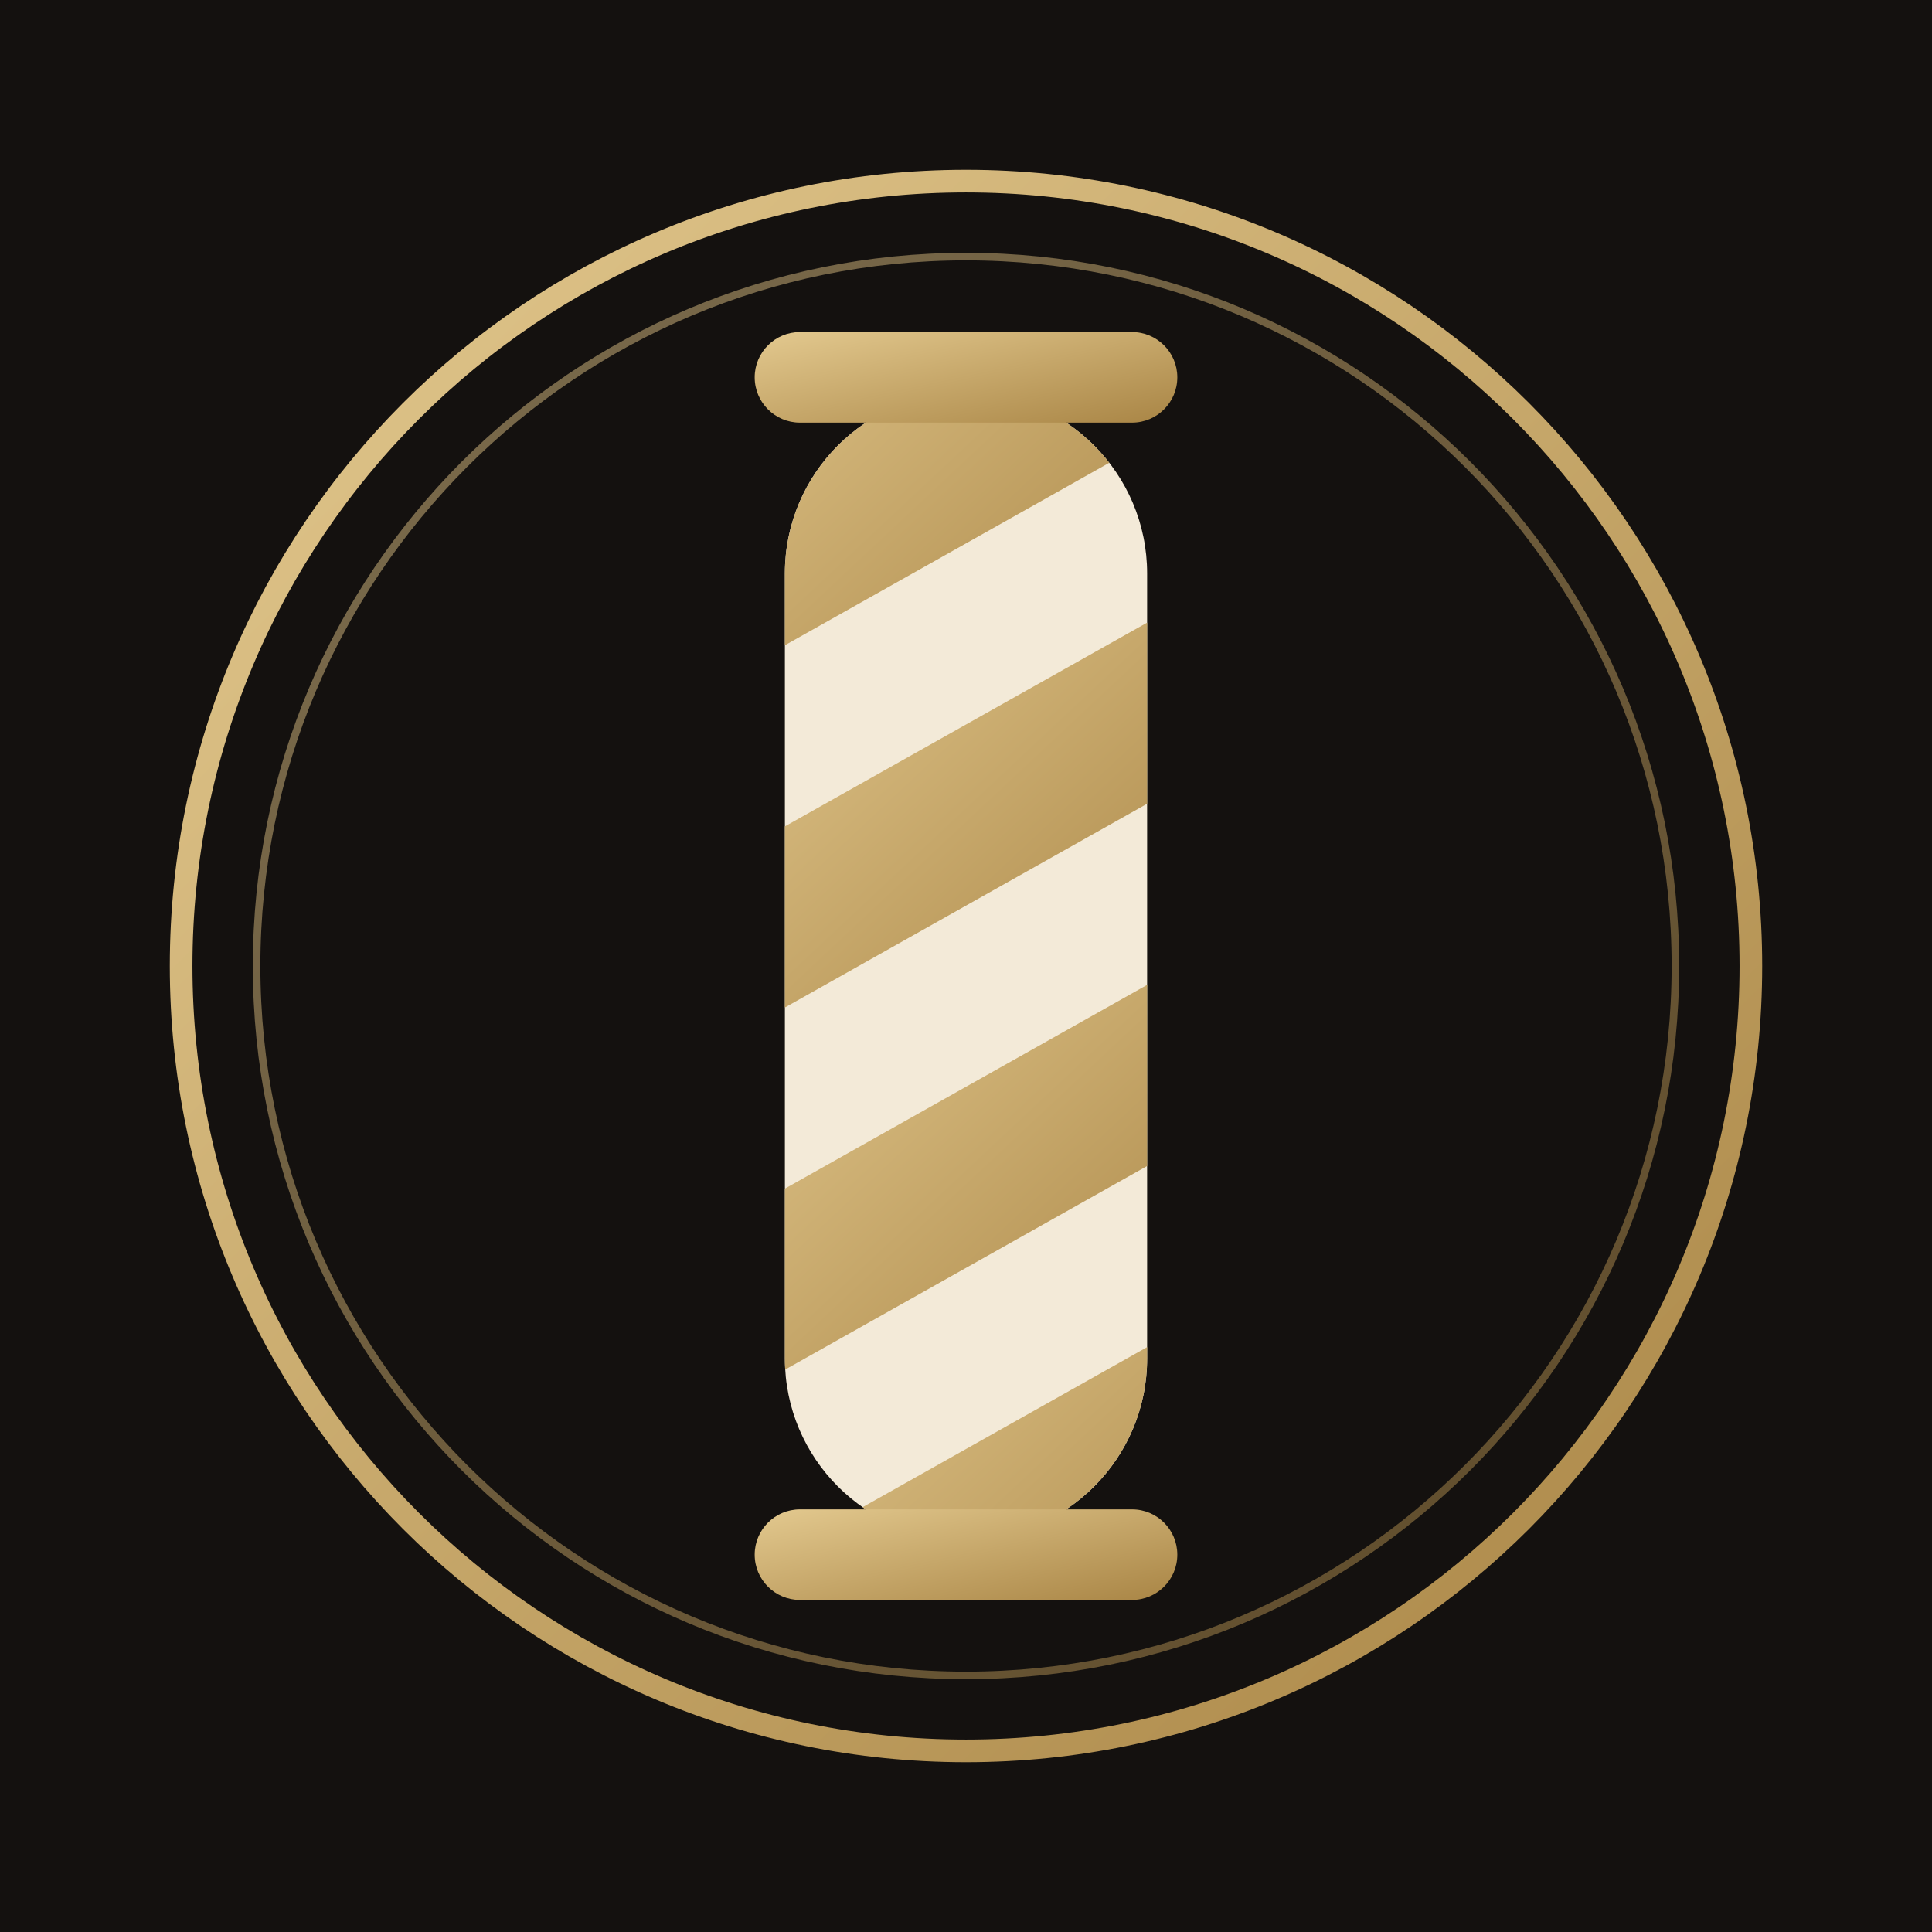
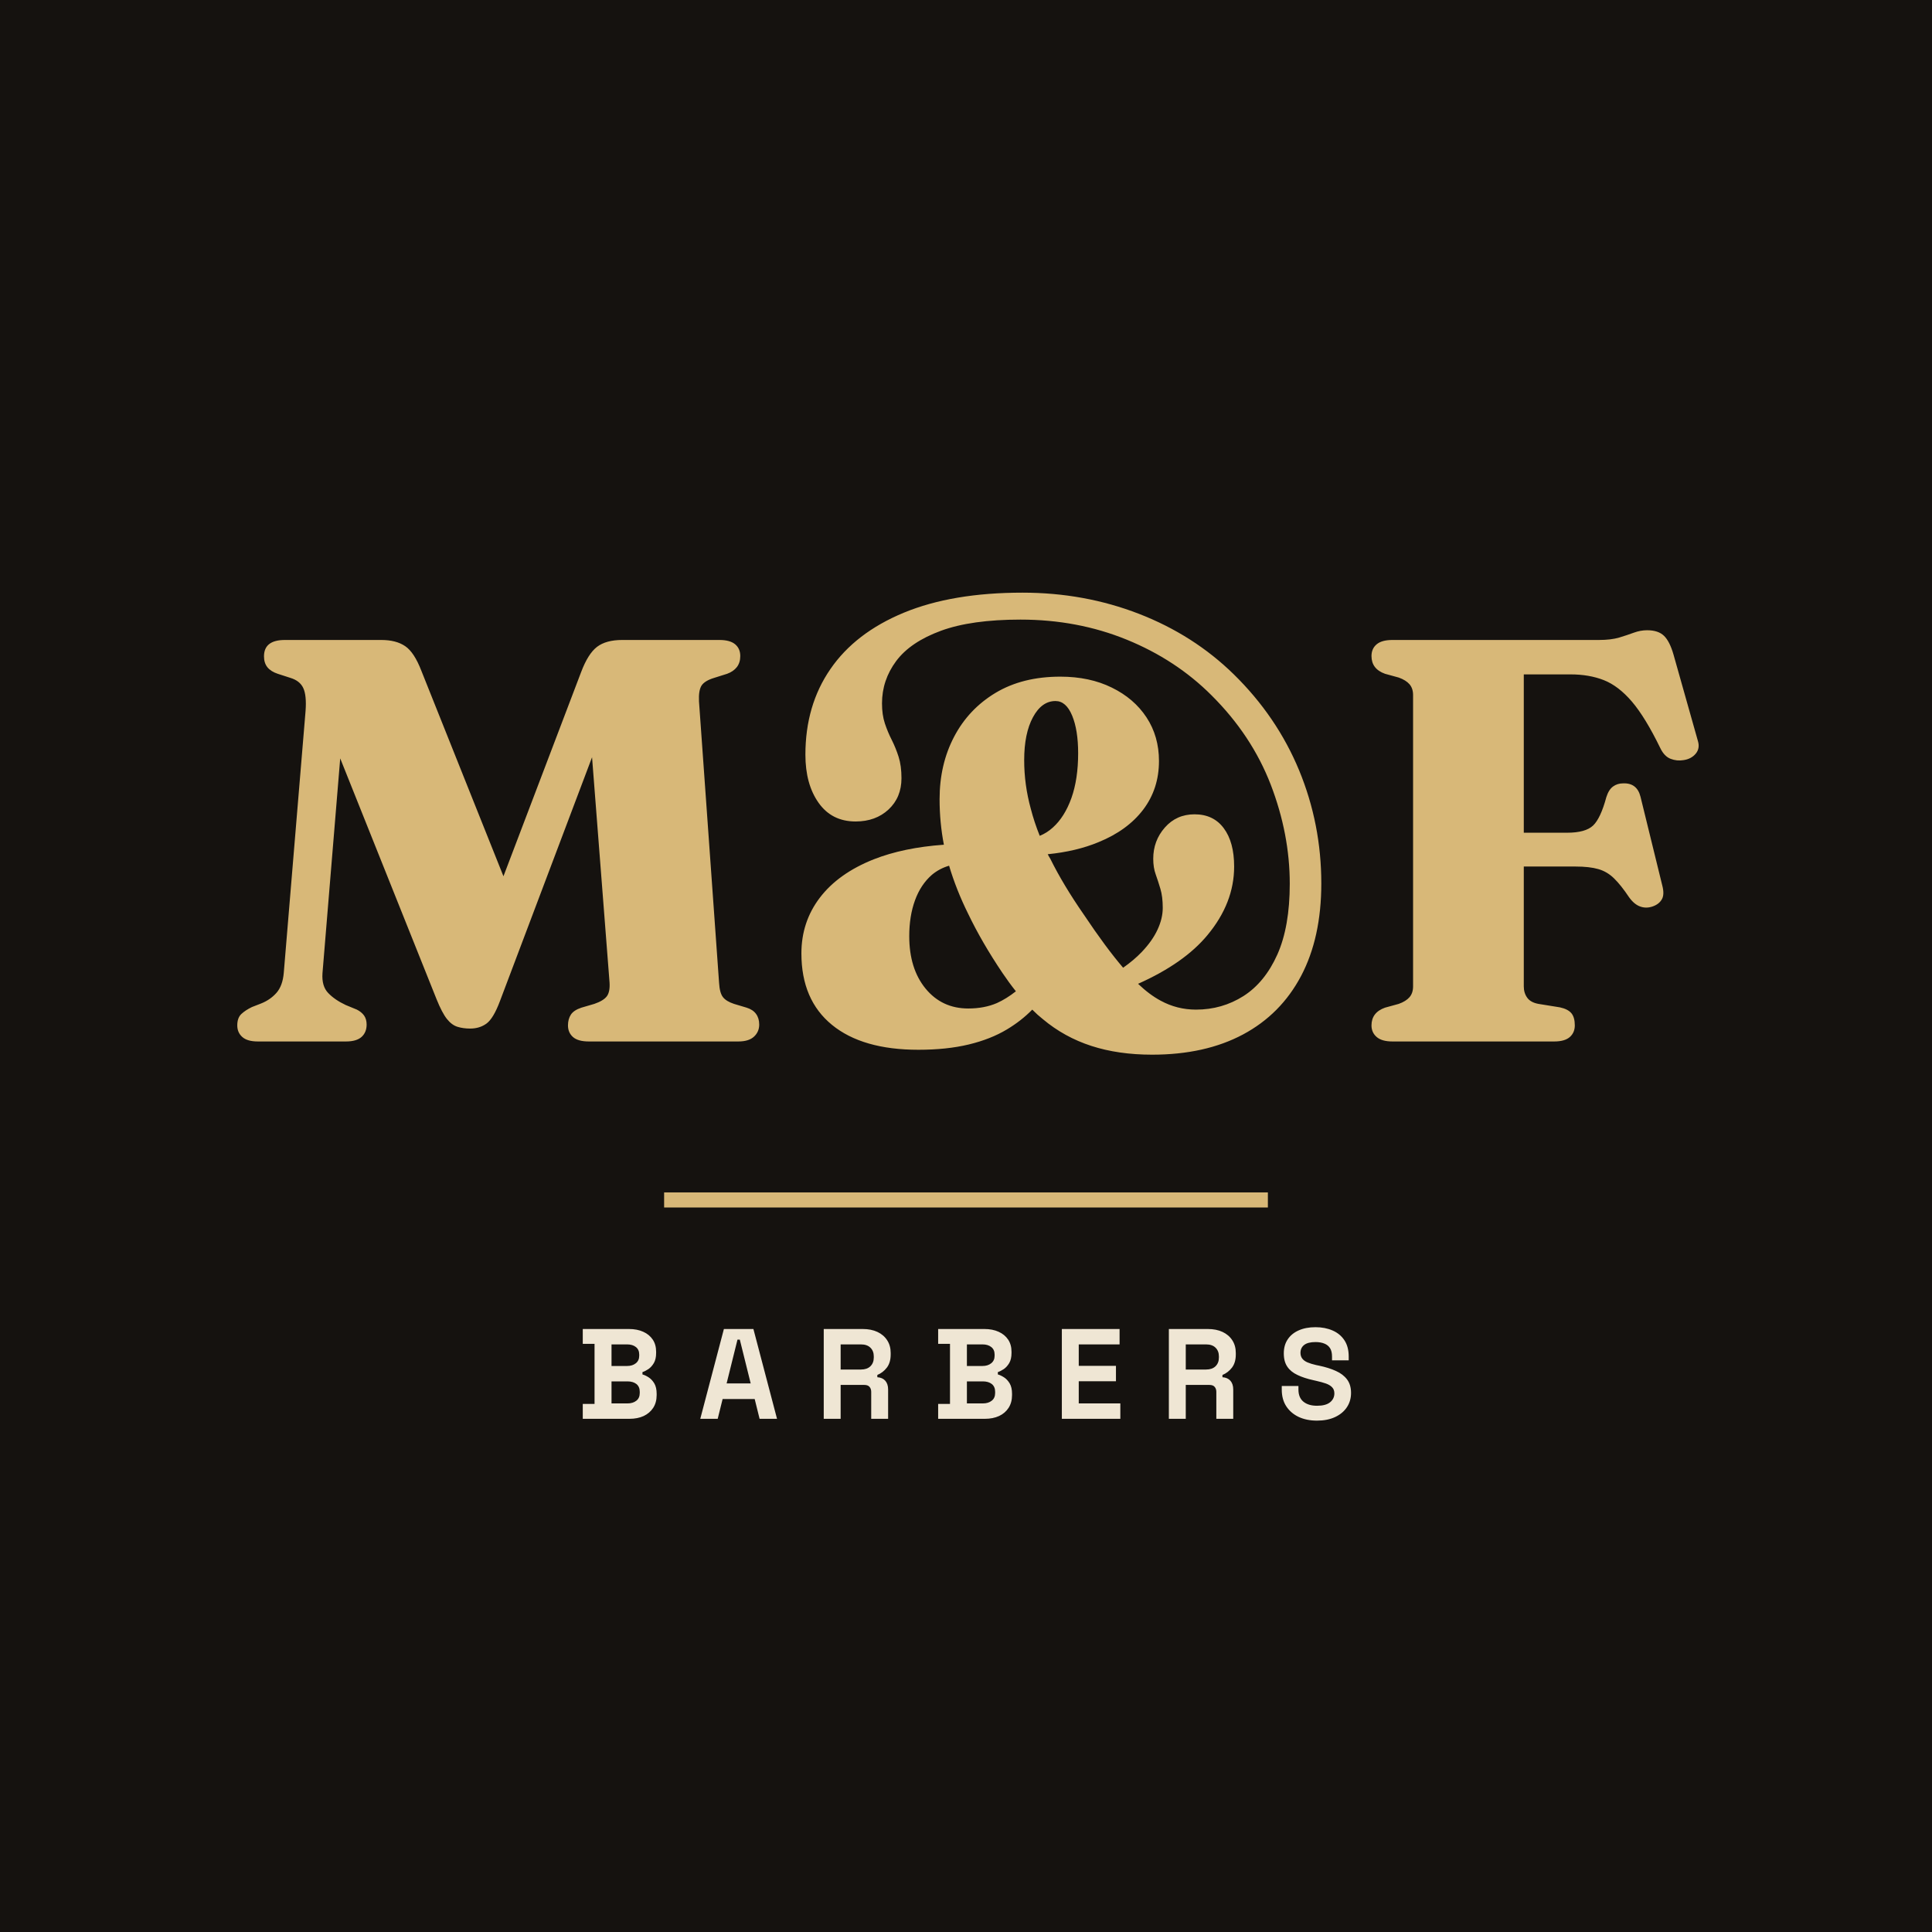
- <svg xmlns="http://www.w3.org/2000/svg" viewBox="0 0 256 256" width="256" height="256" role="img" aria-label="Marlowe &amp; Finch mark">
-   <defs>
-     <clipPath id="p">
-       <rect x="104" y="52" width="48" height="152" rx="24" />
-     </clipPath>
-     <linearGradient id="b" x1="0" y1="0" x2="1" y2="1">
-       <stop offset="0" stop-color="#e3c98f" />
-       <stop offset="1" stop-color="#a98545" />
-     </linearGradient>
-   </defs>
-   <rect width="256" height="256" fill="#14110f" />
-   <circle cx="128" cy="128" r="104" fill="none" stroke="url(#b)" stroke-width="3" />
-   <circle cx="128" cy="128" r="94" fill="none" stroke="url(#b)" stroke-width="1" opacity=".5" />
-   <g clip-path="url(#p)">
-     <rect x="104" y="52" width="48" height="152" fill="#f3ead8" />
-     <g fill="url(#b)">
-       <path d="M96 66 L160 30 L160 54 L96 90Z" />
-       <path d="M96 114 L160 78 L160 102 L96 138Z" />
-       <path d="M96 162 L160 126 L160 150 L96 186Z" />
-       <path d="M96 210 L160 174 L160 198 L96 234Z" />
-     </g>
-   </g>
-   <rect x="100" y="44" width="56" height="12" rx="6" fill="url(#b)" />
-   <rect x="100" y="200" width="56" height="12" rx="6" fill="url(#b)" />
+ <svg xmlns="http://www.w3.org/2000/svg" viewBox="0 0 256 256" width="256" height="256">
+   <rect width="256" height="256" fill="#15120f" />
+   <path d="M55.84 88.90L66.71 116.11L77 89.06Q77.92 86.62 79.11 85.71Q80.31 84.80 82.44 84.80L95.32 84.80Q96.73 84.80 97.41 85.37Q98.09 85.94 98.09 86.93Q98.09 87.80 97.64 88.39Q97.18 88.98 96.35 89.28L94.64 89.82Q93.38 90.20 92.96 90.84Q92.55 91.49 92.62 92.93L95.28 130.21Q95.36 131.58 95.80 132.13Q96.23 132.68 97.26 133.02L98.93 133.52Q99.77 133.78 100.18 134.35Q100.60 134.92 100.60 135.76Q100.60 136.71 99.92 137.35Q99.23 138 97.83 138L78.03 138Q76.59 138 75.92 137.41Q75.26 136.82 75.26 135.87Q75.26 135.04 75.64 134.45Q76.02 133.86 77.04 133.52L78.75 133.02Q79.97 132.60 80.41 132.01Q80.84 131.43 80.77 130.21L78.45 100.34L66.25 132.64Q65.38 134.96 64.46 135.63Q63.55 136.29 62.30 136.29Q61.39 136.29 60.63 136.06Q59.87 135.83 59.22 135.02Q58.57 134.20 57.85 132.41L45.08 100.49L42.73 128.96Q42.61 130.67 43.49 131.58Q44.36 132.49 45.81 133.17L47.29 133.78Q47.90 134.09 48.24 134.56Q48.58 135.04 48.58 135.76Q48.58 136.78 47.92 137.39Q47.25 138 45.84 138L34.18 138Q32.77 138 32.11 137.41Q31.44 136.82 31.44 135.87Q31.44 134.88 31.97 134.37Q32.51 133.86 33.38 133.44L34.56 132.98Q35.81 132.49 36.63 131.56Q37.45 130.63 37.60 128.92L40.49 94.19Q40.64 92.13 40.18 91.16Q39.73 90.20 38.47 89.82L36.80 89.28Q35.89 88.98 35.43 88.41Q34.98 87.84 34.98 86.97Q34.98 84.80 37.75 84.80L50.52 84.80Q52.49 84.80 53.69 85.62Q54.89 86.43 55.84 88.90M152.66 139.75Q159.69 139.75 164.71 137.07Q169.72 134.39 172.40 129.32Q175.08 124.24 175.08 117.06Q175.08 109.20 172.14 102.07Q169.19 94.95 163.49 89.36Q158.17 84.15 150.93 81.34Q143.69 78.53 135.49 78.53Q126.18 78.53 119.75 81.19Q113.33 83.85 110.03 88.66Q106.72 93.46 106.72 100Q106.72 103.91 108.47 106.38Q110.22 108.85 113.37 108.85Q116.03 108.85 117.74 107.26Q119.45 105.66 119.45 103.12Q119.45 101.48 119.07 100.28Q118.69 99.09 118.16 98.04Q117.63 97 117.25 95.86Q116.87 94.72 116.87 93.20Q116.87 90.12 118.75 87.59Q120.63 85.07 124.68 83.58Q128.72 82.10 135.22 82.10Q142.78 82.10 149.30 84.76Q155.82 87.42 160.53 92.13Q165.85 97.42 168.38 103.97Q170.90 110.53 170.90 117.10Q170.90 122.80 169.25 126.49Q167.60 130.17 164.77 131.98Q161.93 133.78 158.48 133.78Q155.97 133.78 153.80 132.60Q152.32 131.81 150.80 130.36Q156.92 127.63 160 123.90Q163.53 119.65 163.53 114.82Q163.53 111.59 162.16 109.75Q160.79 107.90 158.29 107.90Q155.89 107.90 154.35 109.65Q152.81 111.40 152.81 113.79Q152.81 114.97 153.14 115.87Q153.46 116.76 153.76 117.78Q154.07 118.81 154.07 120.29Q154.07 121.70 153.38 123.18Q152.70 124.66 151.29 126.14Q150.27 127.21 148.82 128.23Q146.54 125.57 143.62 121.20Q140.88 117.25 139.17 113.79Q138.98 113.49 138.83 113.19Q142.63 112.81 145.56 111.59Q149.39 110.03 151.48 107.28Q153.57 104.52 153.57 100.84Q153.57 97.57 151.92 95.06Q150.27 92.55 147.32 91.11Q144.38 89.66 140.50 89.66Q135.49 89.66 131.91 91.81Q128.34 93.96 126.42 97.63Q124.50 101.29 124.50 105.89Q124.50 108.97 125.07 111.93Q119.72 112.31 115.76 113.87Q111.09 115.73 108.64 118.94Q106.19 122.15 106.19 126.33Q106.19 132.49 110.24 135.80Q114.28 139.10 121.69 139.10Q125.45 139.10 128.36 138.40Q131.27 137.70 133.43 136.40Q135.33 135.26 136.78 133.78Q137.46 134.47 138.18 135.04Q141.03 137.43 144.61 138.59Q148.18 139.75 152.66 139.75M125.76 114.71Q126.71 117.90 128.27 121.05Q130.09 124.85 132.83 128.92Q133.70 130.21 134.61 131.35Q133.36 132.34 132.10 132.91Q130.43 133.63 128.30 133.63Q124.81 133.63 122.64 130.99Q120.48 128.35 120.48 124.05Q120.48 121.39 121.24 119.30Q122 117.21 123.48 115.92Q124.47 115.09 125.76 114.71M137.77 110.75Q137.04 108.93 136.59 107.18Q135.71 103.99 135.71 100.72Q135.71 97.19 136.87 95.04Q138.03 92.89 139.86 92.89Q141.26 92.89 142.06 94.81Q142.86 96.73 142.86 99.81Q142.86 103.23 141.97 105.74Q141.07 108.25 139.51 109.65Q138.72 110.37 137.77 110.75M184.51 84.80L211.87 84.80Q213.46 84.80 214.55 84.48Q215.63 84.15 216.50 83.83Q217.38 83.51 218.25 83.51Q219.73 83.51 220.49 84.25Q221.25 84.99 221.75 86.74L224.98 98.18Q225.28 99.16 224.69 99.87Q224.10 100.57 223.08 100.72Q222.20 100.87 221.37 100.55Q220.53 100.23 220 99.13Q218.02 95.06 216.24 92.97Q214.45 90.88 212.51 90.12Q210.57 89.36 208.10 89.36L201.91 89.36L201.91 110.34L207.65 110.34Q210.08 110.34 211.09 109.39Q212.09 108.44 212.85 105.62Q213.16 104.64 213.73 104.22Q214.30 103.80 215.06 103.80Q216.92 103.72 217.38 105.59L220.26 117.33Q220.57 118.51 220.21 119.15Q219.85 119.80 219.01 120.10Q218.14 120.41 217.34 120.12Q216.54 119.84 215.86 118.89Q214.79 117.29 213.88 116.40Q212.97 115.50 211.79 115.16Q210.61 114.82 208.75 114.82L201.91 114.82L201.91 130.70Q201.91 131.58 202.37 132.21Q202.82 132.83 203.85 133.02L206.70 133.48Q207.76 133.71 208.22 134.26Q208.67 134.81 208.67 135.87Q208.67 136.82 208.01 137.41Q207.34 138 205.94 138L184.51 138Q183.10 138 182.42 137.41Q181.73 136.82 181.73 135.87Q181.73 134.16 183.52 133.52L185.34 133.02Q186.29 132.68 186.77 132.13Q187.24 131.58 187.24 130.70L187.24 92.10Q187.24 91.22 186.77 90.67Q186.29 90.12 185.34 89.78L183.52 89.28Q181.73 88.64 181.73 86.93Q181.73 85.94 182.42 85.37Q183.10 84.80 184.51 84.80" fill="#d8b878" />
+   <rect x="88" y="158" width="80" height="2" fill="#d8b878" />
+   <path d="M83.41 188L77.22 188L77.22 186.03L78.78 186.03L78.78 178.07L77.22 178.07L77.22 176.10L83.34 176.10Q84.43 176.10 85.24 176.47Q86.04 176.83 86.49 177.50Q86.94 178.17 86.94 179.11L86.94 179.28Q86.94 180.09 86.64 180.61Q86.33 181.13 85.92 181.41Q85.50 181.69 85.13 181.81L85.13 182.12Q85.50 182.22 85.94 182.50Q86.38 182.78 86.70 183.31Q87.01 183.84 87.01 184.69L87.01 184.85Q87.01 185.84 86.55 186.55Q86.09 187.25 85.29 187.63Q84.48 188 83.41 188M81.03 183.04L81.03 185.96L83.14 185.96Q83.87 185.96 84.32 185.60Q84.77 185.25 84.77 184.58L84.77 184.41Q84.77 183.75 84.33 183.39Q83.88 183.04 83.14 183.04L81.03 183.04M81.03 178.14L81.03 181L83.10 181Q83.80 181 84.25 180.64Q84.70 180.28 84.70 179.65L84.70 179.48Q84.70 178.84 84.26 178.49Q83.82 178.14 83.10 178.14M95.10 188L92.79 188L95.92 176.10L99.83 176.10L102.96 188L100.65 188L100 185.38L95.75 185.38L95.10 188M97.72 177.51L96.28 183.31L99.47 183.31L98.03 177.51M111.39 188L109.15 188L109.15 176.10L114.31 176.10Q115.44 176.10 116.27 176.49Q117.10 176.88 117.56 177.60Q118.02 178.31 118.02 179.28L118.02 179.48Q118.02 180.55 117.51 181.22Q117 181.88 116.25 182.19L116.25 182.49Q116.93 182.53 117.31 182.96Q117.68 183.39 117.68 184.11L117.68 188L115.44 188L115.44 184.43Q115.44 184.02 115.22 183.77Q115.01 183.51 114.52 183.51L111.39 183.51L111.39 188M111.39 178.14L111.39 181.47L114.08 181.47Q114.88 181.47 115.33 181.04Q115.78 180.60 115.78 179.89L115.78 179.72Q115.78 179.01 115.33 178.57Q114.89 178.14 114.08 178.14M130.50 188L124.31 188L124.31 186.03L125.88 186.03L125.88 178.07L124.31 178.07L124.31 176.10L130.43 176.10Q131.52 176.10 132.33 176.47Q133.13 176.83 133.58 177.50Q134.03 178.17 134.03 179.11L134.03 179.28Q134.03 180.09 133.73 180.61Q133.42 181.13 133.01 181.41Q132.59 181.69 132.22 181.81L132.22 182.12Q132.59 182.22 133.03 182.50Q133.47 182.78 133.79 183.31Q134.10 183.84 134.10 184.69L134.10 184.85Q134.10 185.84 133.64 186.55Q133.19 187.25 132.38 187.63Q131.57 188 130.50 188M128.12 183.04L128.12 185.96L130.23 185.96Q130.96 185.96 131.41 185.60Q131.86 185.25 131.86 184.58L131.86 184.41Q131.86 183.75 131.42 183.39Q130.97 183.04 130.23 183.04L128.12 183.04M128.12 178.14L128.12 181L130.19 181Q130.89 181 131.34 180.64Q131.79 180.28 131.79 179.65L131.79 179.48Q131.79 178.84 131.35 178.49Q130.91 178.14 130.19 178.14M148.45 188L140.70 188L140.70 176.10L148.35 176.10L148.35 178.14L142.94 178.14L142.94 180.98L147.87 180.98L147.87 183.02L142.94 183.02L142.94 185.96L148.45 185.96M157.12 188L154.88 188L154.88 176.10L160.04 176.10Q161.17 176.10 162 176.49Q162.83 176.88 163.29 177.60Q163.75 178.31 163.75 179.28L163.75 179.48Q163.75 180.55 163.24 181.22Q162.73 181.88 161.98 182.19L161.98 182.49Q162.66 182.53 163.04 182.96Q163.41 183.39 163.41 184.11L163.41 188L161.17 188L161.17 184.43Q161.17 184.02 160.95 183.77Q160.74 183.51 160.25 183.51L157.12 183.51L157.12 188M157.12 178.14L157.12 181.47L159.81 181.47Q160.61 181.47 161.06 181.04Q161.51 180.60 161.51 179.89L161.51 179.72Q161.51 179.01 161.06 178.57Q160.62 178.14 159.81 178.14M174.51 188.24Q173.13 188.24 172.08 187.75Q171.03 187.25 170.43 186.33Q169.84 185.42 169.84 184.12L169.84 183.65L172.05 183.65L172.05 184.12Q172.05 185.19 172.71 185.73Q173.37 186.27 174.51 186.27Q175.67 186.27 176.24 185.81Q176.81 185.35 176.81 184.63Q176.81 184.14 176.53 183.84Q176.25 183.53 175.71 183.33Q175.17 183.14 174.41 182.97L174.02 182.88Q172.79 182.61 171.92 182.19Q171.04 181.78 170.58 181.10Q170.11 180.42 170.11 179.33Q170.11 178.24 170.63 177.47Q171.15 176.69 172.09 176.28Q173.03 175.86 174.31 175.86Q175.58 175.86 176.58 176.30Q177.57 176.73 178.14 177.59Q178.71 178.45 178.71 179.74L178.71 180.25L176.50 180.25L176.50 179.74Q176.50 179.06 176.24 178.64Q175.97 178.22 175.48 178.03Q174.99 177.83 174.31 177.83Q173.29 177.83 172.80 178.22Q172.32 178.60 172.32 179.26Q172.32 179.70 172.55 180.01Q172.78 180.32 173.24 180.52Q173.70 180.72 174.41 180.88L174.80 180.96Q176.08 181.23 177.02 181.66Q177.96 182.08 178.49 182.78Q179.02 183.48 179.02 184.57Q179.02 185.65 178.46 186.48Q177.91 187.30 176.90 187.77Q175.89 188.24 174.51 188.24" fill="#efe6d4" />
</svg>
